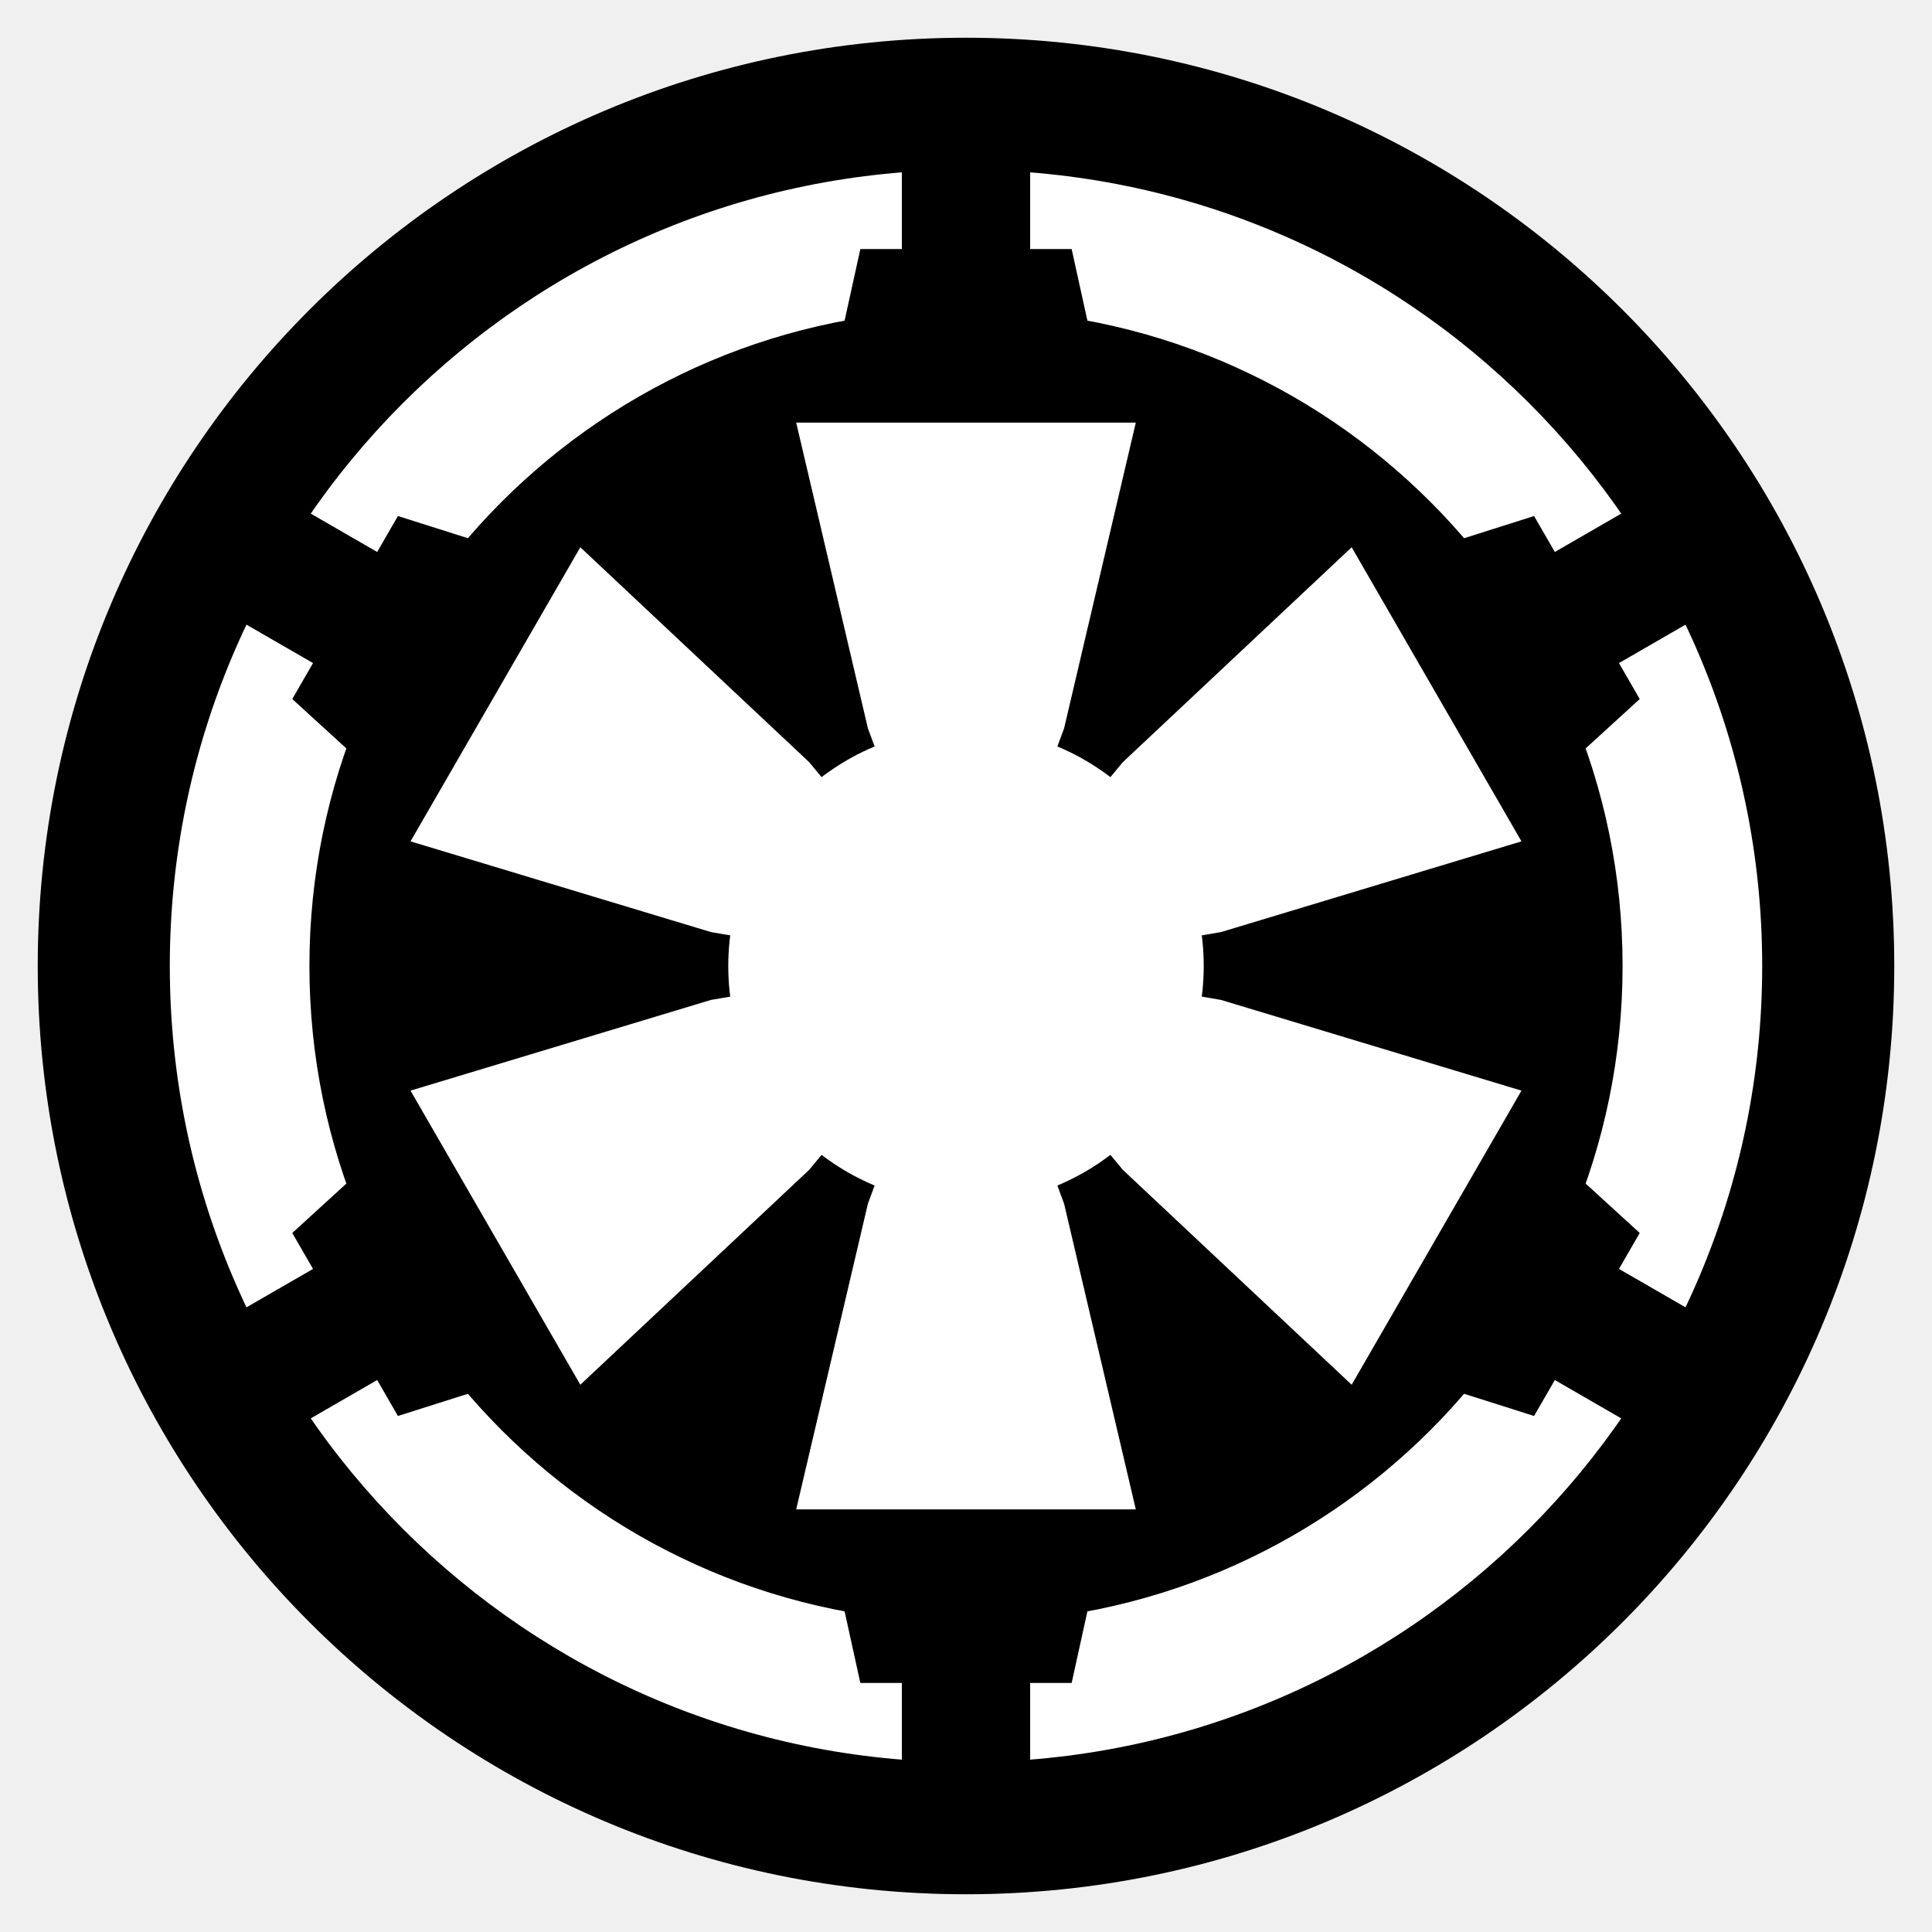
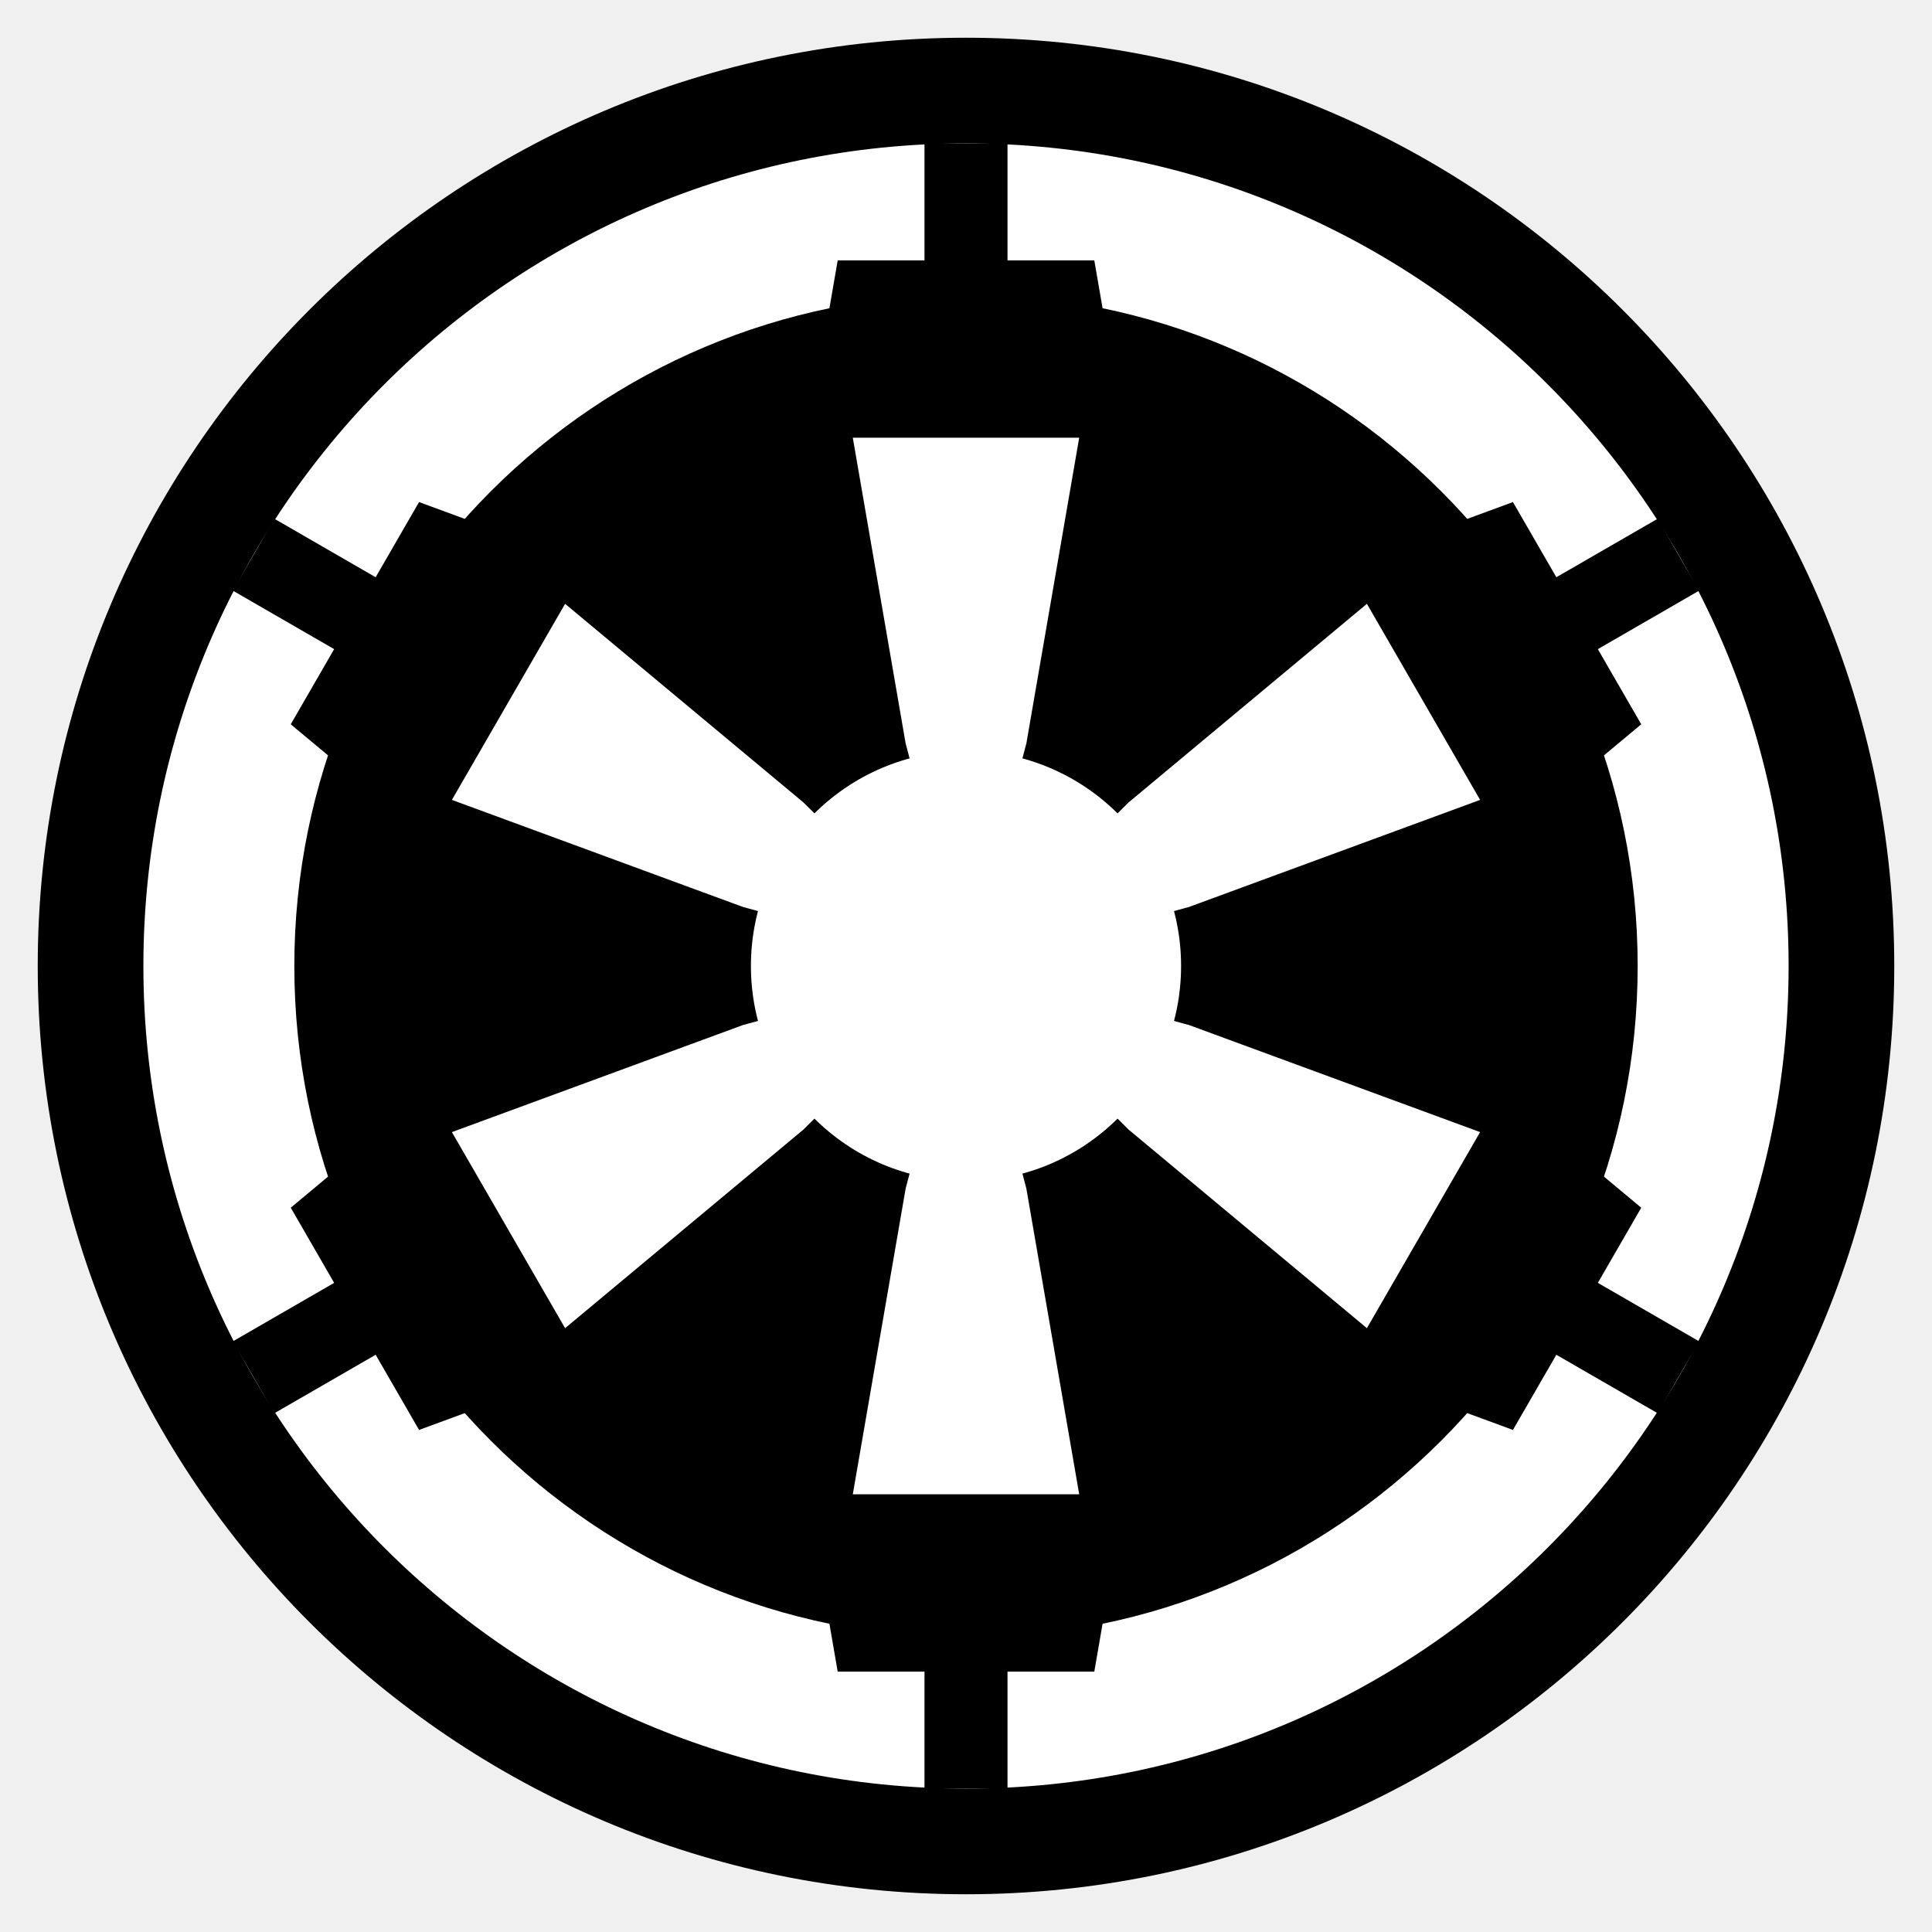
<svg xmlns="http://www.w3.org/2000/svg" viewBox="0 0 512 512">
  <circle cx="256" cy="256" r="246" fill="#000000" />
-   <circle cx="256" cy="256" r="211" fill="#ffffff" />
-   <circle cx="256" cy="256" r="174" fill="#000000" />
+   <circle cx="256" cy="256" r="218" fill="#ffffff" />
+   <circle cx="256" cy="256" r="178" fill="#000000" />
  <g fill="#000000">
-     <path d="M239 42H273V72H239Z" />
-     <path d="M239 42H273V72H239Z" transform="rotate(60 256 256)" />
-     <path d="M239 42H273V72H239Z" transform="rotate(120 256 256)" />
-     <path d="M239 42H273V72H239Z" transform="rotate(180 256 256)" />
-     <path d="M239 42H273V72H239Z" transform="rotate(240 256 256)" />
-     <path d="M239 42H273V72H239Z" transform="rotate(300 256 256)" />
+     <path d="M245 38H267V71H245Z" />
+     <path d="M245 38H267V71H245Z" transform="rotate(60 256 256)" />
+     <path d="M245 38H267V71H245Z" transform="rotate(120 256 256)" />
+     <path d="M245 38H267V71H245Z" transform="rotate(180 256 256)" />
+     <path d="M245 38H267V71H245Z" transform="rotate(240 256 256)" />
+     <path d="M245 38H267V71H245Z" transform="rotate(300 256 256)" />
  </g>
  <g fill="#000000">
-     <path d="M228 66H284L295 116H217Z" />
-     <path d="M228 66H284L295 116H217Z" transform="rotate(60 256 256)" />
-     <path d="M228 66H284L295 116H217Z" transform="rotate(120 256 256)" />
-     <path d="M228 66H284L295 116H217Z" transform="rotate(180 256 256)" />
-     <path d="M228 66H284L295 116H217Z" transform="rotate(240 256 256)" />
-     <path d="M228 66H284L295 116H217Z" transform="rotate(300 256 256)" />
+     <path d="M222 69H290L299 121H213Z" />
+     <path d="M222 69H290L299 121H213Z" transform="rotate(60 256 256)" />
+     <path d="M222 69H290L299 121H213Z" transform="rotate(120 256 256)" />
+     <path d="M222 69H290L299 121H213Z" transform="rotate(180 256 256)" />
+     <path d="M222 69H290L299 121H213Z" transform="rotate(240 256 256)" />
+     <path d="M222 69H290L299 121H213Z" transform="rotate(300 256 256)" />
  </g>
  <g fill="#ffffff">
-     <path d="M211 112H301L282 193L272 220Q256 208 240 220L230 193Z" />
-     <path d="M211 112H301L282 193L272 220Q256 208 240 220L230 193Z" transform="rotate(60 256 256)" />
-     <path d="M211 112H301L282 193L272 220Q256 208 240 220L230 193Z" transform="rotate(120 256 256)" />
-     <path d="M211 112H301L282 193L272 220Q256 208 240 220L230 193Z" transform="rotate(180 256 256)" />
-     <path d="M211 112H301L282 193L272 220Q256 208 240 220L230 193Z" transform="rotate(240 256 256)" />
-     <path d="M211 112H301L282 193L272 220Q256 208 240 220L230 193Z" transform="rotate(300 256 256)" />
-     <circle cx="256" cy="256" r="63" />
+     <path d="M226 116H286L272 197L267 216Q256 208 245 216L240 197Z" />
+     <path d="M226 116H286L272 197L267 216Q256 208 245 216L240 197Z" transform="rotate(60 256 256)" />
+     <path d="M226 116H286L272 197L267 216Q256 208 245 216L240 197Z" transform="rotate(120 256 256)" />
+     <path d="M226 116H286L272 197L267 216Q256 208 245 216L240 197Z" transform="rotate(180 256 256)" />
+     <path d="M226 116H286L272 197L267 216Q256 208 245 216L240 197Z" transform="rotate(240 256 256)" />
+     <path d="M226 116H286L272 197L267 216Q256 208 245 216L240 197Z" transform="rotate(300 256 256)" />
+     <circle cx="256" cy="256" r="57" />
  </g>
</svg>
